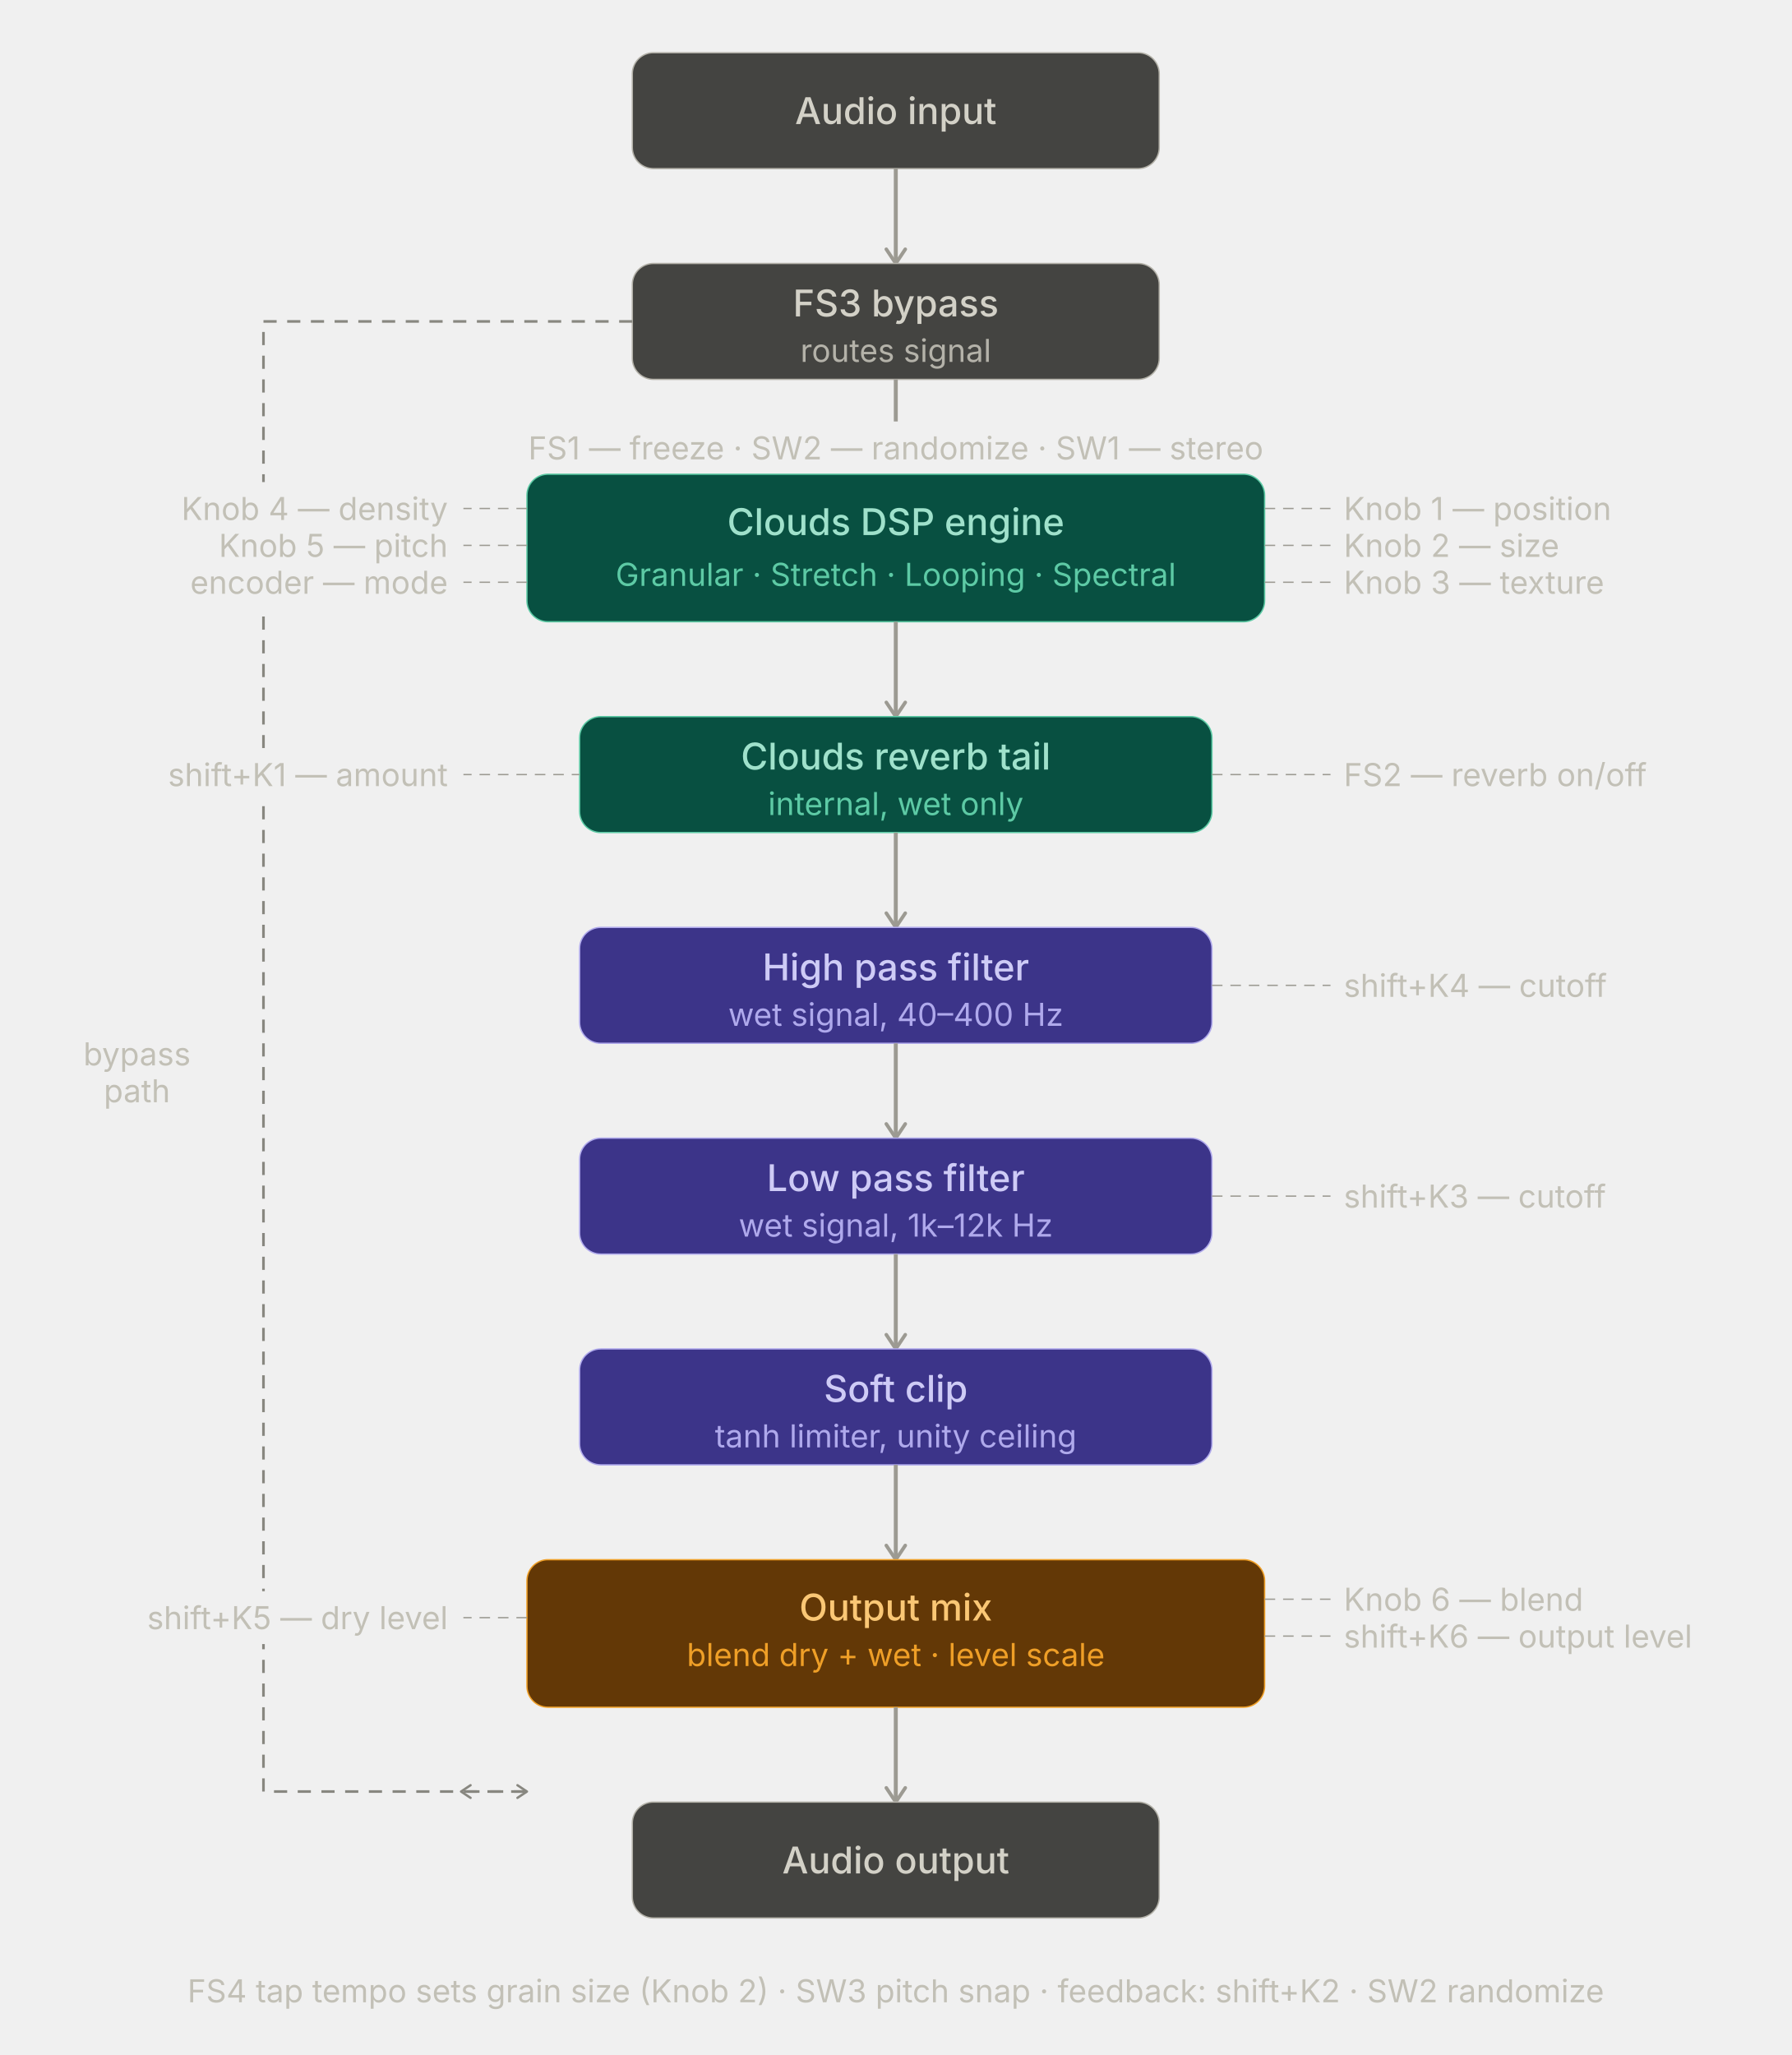
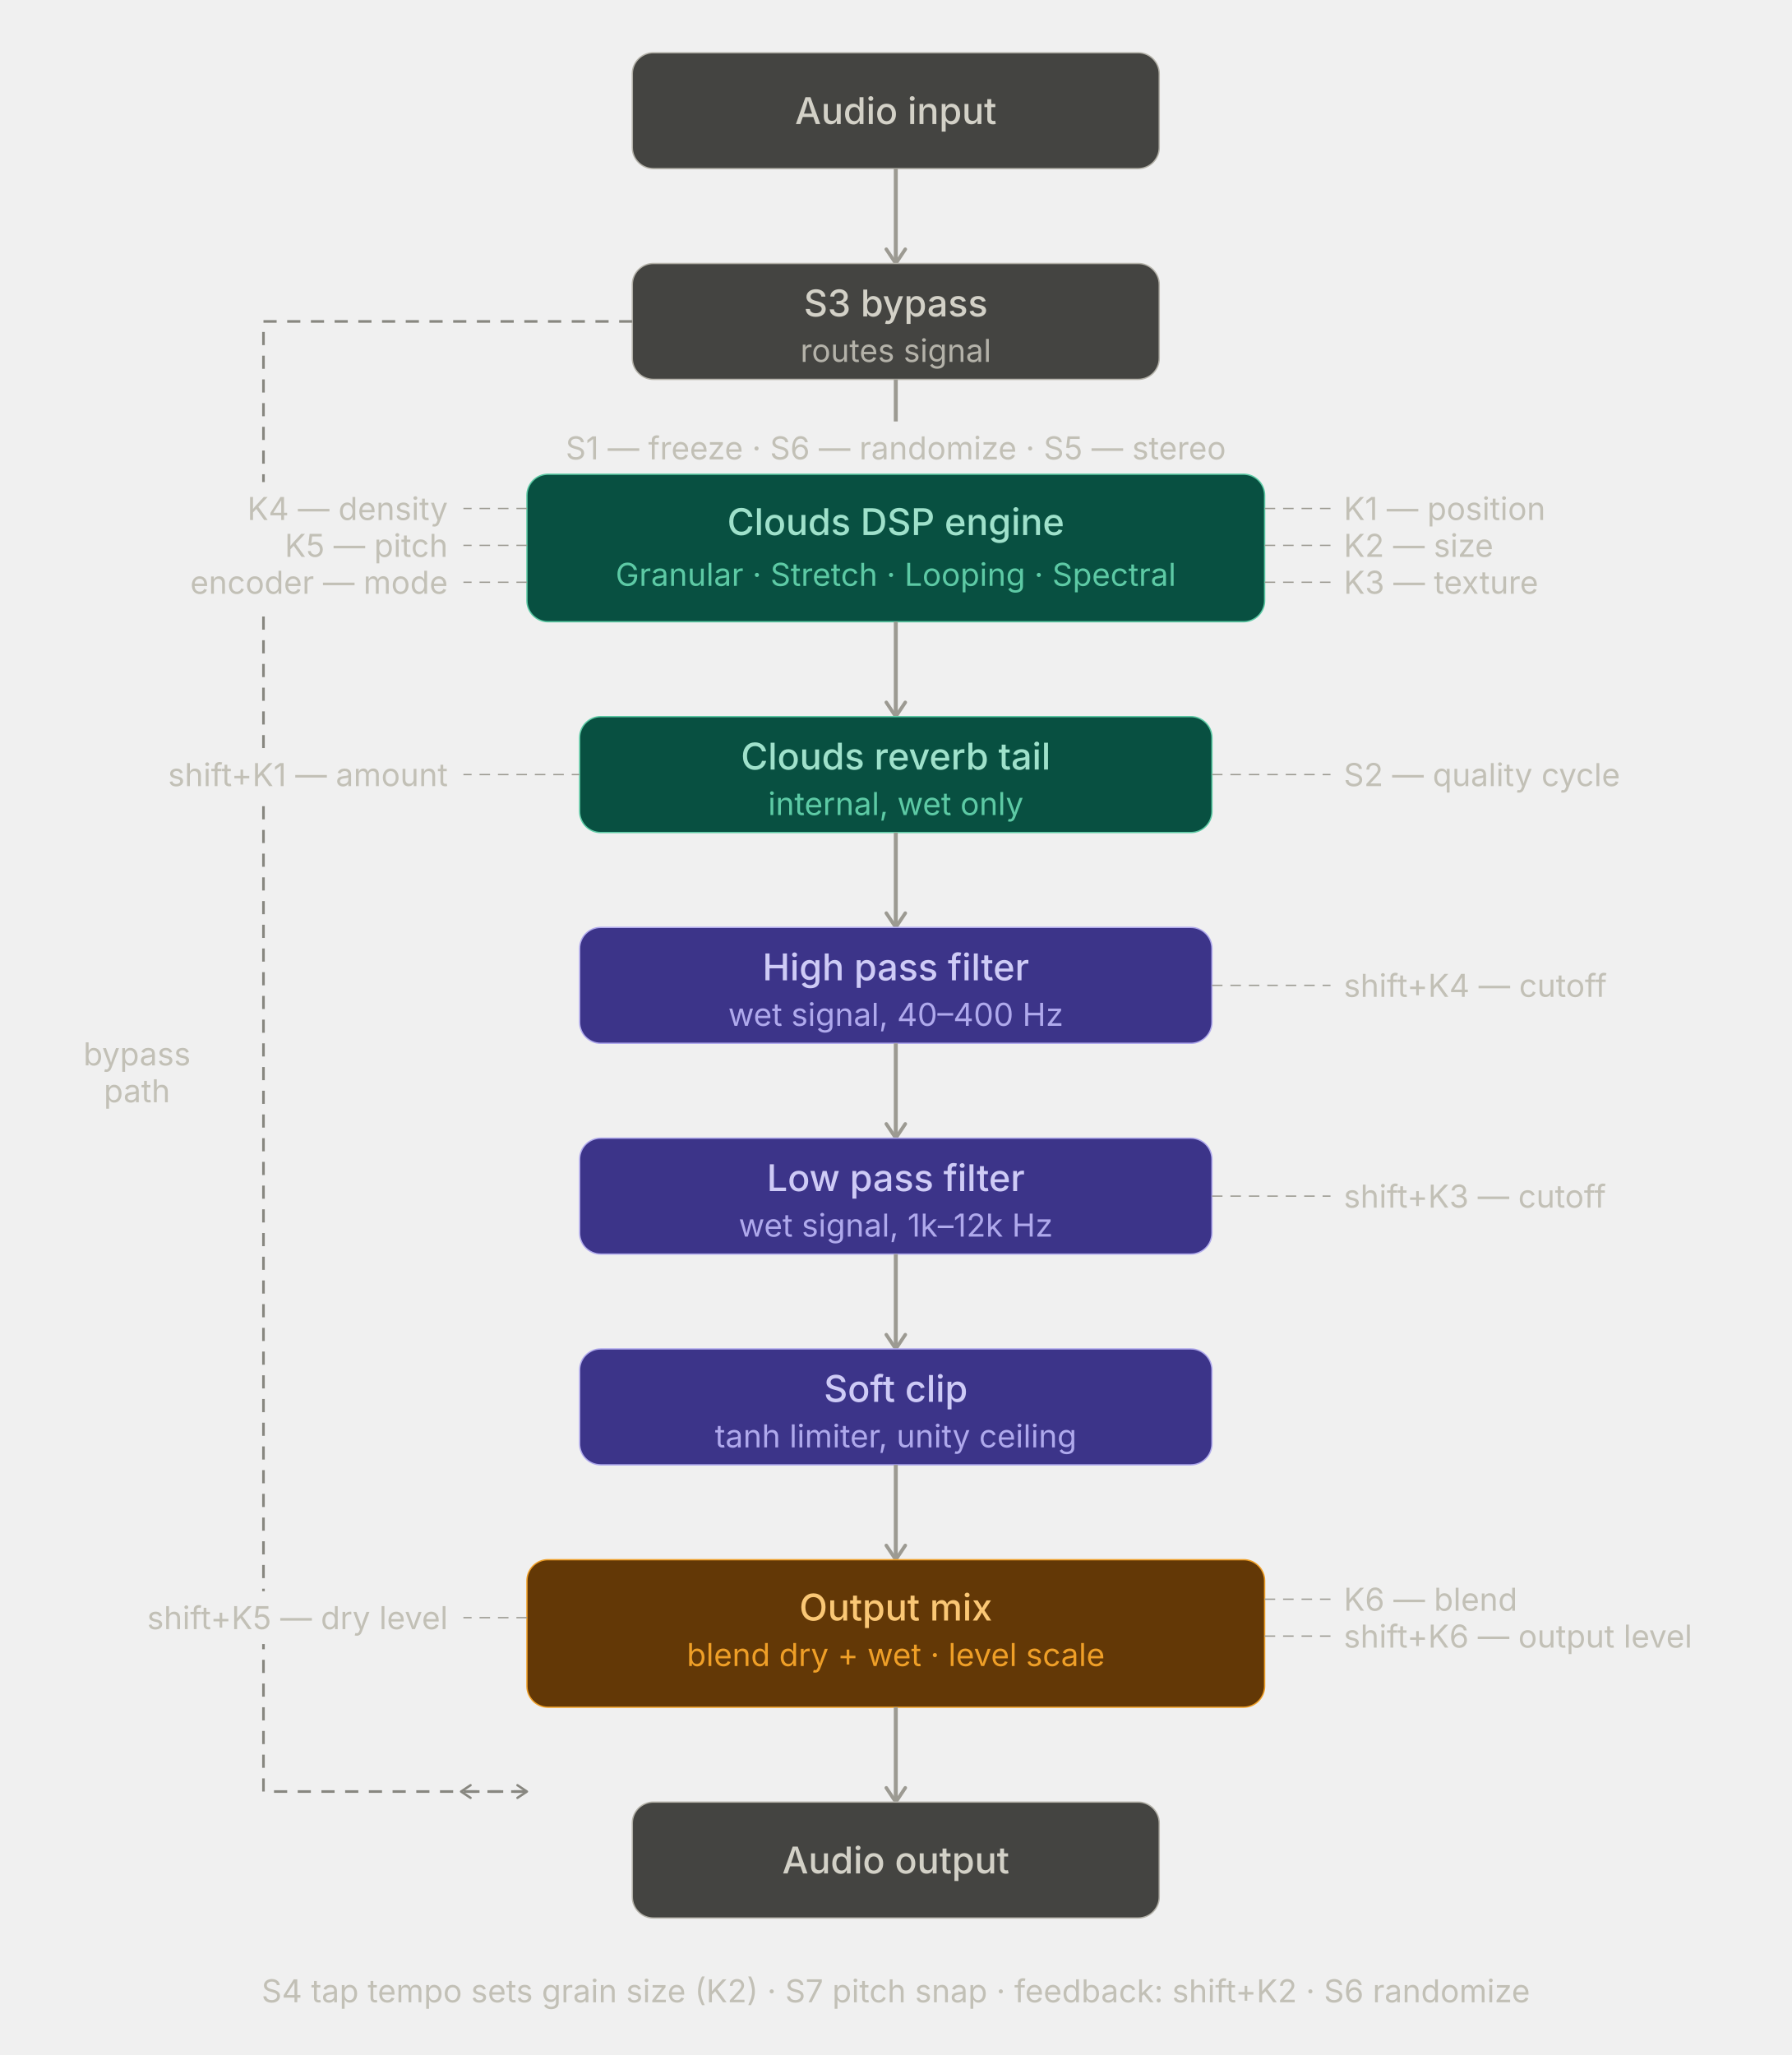
<svg xmlns="http://www.w3.org/2000/svg" width="100%" viewBox="0 0 680 780">
  <defs>
    <marker id="arrow" viewBox="0 0 10 10" refX="8" refY="5" markerWidth="6" markerHeight="6" orient="auto-start-reverse">
      <path d="M2 1L8 5L2 9" fill="none" stroke="context-stroke" stroke-width="1.5" stroke-linecap="round" stroke-linejoin="round" />
    </marker>
    <mask id="imagine-text-gaps-bdac01" maskUnits="userSpaceOnUse">
      <rect x="0" y="0" width="680" height="780" fill="white" />
      <rect x="295.5" y="31.029" width="89.004" height="21.943" fill="black" rx="2" />
      <rect x="296.66" y="104.031" width="86.673" height="21.943" fill="black" rx="2" />
      <rect x="298.012" y="122.972" width="83.982" height="20.052" fill="black" rx="2" />
      <rect x="25.981" y="389.97" width="52.045" height="20.052" fill="black" rx="2" />
      <rect x="33.151" y="403.972" width="37.702" height="20.052" fill="black" rx="2" />
      <rect x="271.489" y="187.028" width="137.024" height="21.943" fill="black" rx="2" />
      <rect x="230.391" y="207.972" width="219.212" height="20.052" fill="black" rx="2" />
      <rect x="504.107" y="182.971" width="111.48" height="20.052" fill="black" rx="2" />
      <rect x="504.107" y="196.977" width="90.117" height="20.052" fill="black" rx="2" />
      <rect x="504.107" y="210.969" width="109.748" height="20.052" fill="black" rx="2" />
      <rect x="64.742" y="182.971" width="111.144" height="20.052" fill="black" rx="2" />
      <rect x="78.762" y="196.977" width="97.123" height="20.052" fill="black" rx="2" />
      <rect x="68.286" y="210.969" width="107.608" height="20.052" fill="black" rx="2" />
      <rect x="201.177" y="159.977" width="277.643" height="20.052" fill="black" rx="2" />
      <rect x="275.224" y="276.032" width="129.554" height="21.943" fill="black" rx="2" />
      <rect x="285.775" y="294.968" width="108.438" height="20.052" fill="black" rx="2" />
      <rect x="504.107" y="283.971" width="124.229" height="20.052" fill="black" rx="2" />
      <rect x="57.485" y="283.971" width="118.408" height="20.052" fill="black" rx="2" />
      <rect x="283.863" y="356.03" width="112.285" height="21.943" fill="black" rx="2" />
      <rect x="273.16" y="374.972" width="133.677" height="20.052" fill="black" rx="2" />
      <rect x="504.107" y="363.968" width="113.369" height="20.052" fill="black" rx="2" />
      <rect x="285.447" y="436.024" width="109.105" height="21.943" fill="black" rx="2" />
      <rect x="276.809" y="454.969" width="126.383" height="20.052" fill="black" rx="2" />
      <rect x="504.107" y="443.975" width="112.706" height="20.052" fill="black" rx="2" />
      <rect x="306.736" y="516.032" width="66.528" height="21.943" fill="black" rx="2" />
      <rect x="265.485" y="534.975" width="149.039" height="20.052" fill="black" rx="2" />
      <rect x="296.139" y="599.024" width="87.727" height="21.943" fill="black" rx="2" />
      <rect x="257.277" y="617.969" width="165.45" height="20.052" fill="black" rx="2" />
      <rect x="504.107" y="596.967" width="100.035" height="20.052" fill="black" rx="2" />
      <rect x="504.107" y="610.974" width="145.034" height="20.052" fill="black" rx="2" />
      <rect x="50.426" y="603.975" width="125.454" height="20.052" fill="black" rx="2" />
      <rect x="290.286" y="695.031" width="99.438" height="21.943" fill="black" rx="2" />
      <rect x="73.717" y="745.724" width="532.562" height="20.052" fill="black" rx="2" />
    </mask>
  </defs>
  <g style="fill:rgb(0, 0, 0);stroke:none;color:rgb(251, 251, 254);stroke-width:1px;stroke-linecap:butt;stroke-linejoin:miter;opacity:1;font-family:&quot;Anthropic Sans&quot;, -apple-system, BlinkMacSystemFont, &quot;Segoe UI&quot;, sans-serif;font-size:16px;font-weight:400;text-anchor:start;dominant-baseline:auto">
    <rect x="240" y="20" width="200" height="44" rx="8" stroke-width="0.5" style="fill:rgb(68, 68, 65);stroke:rgb(180, 178, 169);color:rgb(251, 251, 254);stroke-width:0.5px;stroke-linecap:butt;stroke-linejoin:miter;opacity:1;font-family:&quot;Anthropic Sans&quot;, -apple-system, BlinkMacSystemFont, &quot;Segoe UI&quot;, sans-serif;font-size:16px;font-weight:400;text-anchor:start;dominant-baseline:auto" />
    <text x="340" y="42" text-anchor="middle" dominant-baseline="central" style="fill:rgb(211, 209, 199);stroke:none;color:rgb(251, 251, 254);stroke-width:1px;stroke-linecap:butt;stroke-linejoin:miter;opacity:1;font-family:&quot;Anthropic Sans&quot;, -apple-system, BlinkMacSystemFont, &quot;Segoe UI&quot;, sans-serif;font-size:14px;font-weight:500;text-anchor:middle;dominant-baseline:central">Audio input</text>
  </g>
  <line x1="340" y1="64" x2="340" y2="100" marker-end="url(#arrow)" style="fill:none;stroke:rgb(156, 154, 146);color:rgb(251, 251, 254);stroke-width:1.5px;stroke-linecap:butt;stroke-linejoin:miter;opacity:1;font-family:&quot;Anthropic Sans&quot;, -apple-system, BlinkMacSystemFont, &quot;Segoe UI&quot;, sans-serif;font-size:16px;font-weight:400;text-anchor:start;dominant-baseline:auto" />
  <g style="fill:rgb(0, 0, 0);stroke:none;color:rgb(251, 251, 254);stroke-width:1px;stroke-linecap:butt;stroke-linejoin:miter;opacity:1;font-family:&quot;Anthropic Sans&quot;, -apple-system, BlinkMacSystemFont, &quot;Segoe UI&quot;, sans-serif;font-size:16px;font-weight:400;text-anchor:start;dominant-baseline:auto">
    <rect x="240" y="100" width="200" height="44" rx="8" stroke-width="0.5" style="fill:rgb(68, 68, 65);stroke:rgb(180, 178, 169);color:rgb(251, 251, 254);stroke-width:0.5px;stroke-linecap:butt;stroke-linejoin:miter;opacity:1;font-family:&quot;Anthropic Sans&quot;, -apple-system, BlinkMacSystemFont, &quot;Segoe UI&quot;, sans-serif;font-size:16px;font-weight:400;text-anchor:start;dominant-baseline:auto" />
-     <text x="340" y="115" text-anchor="middle" dominant-baseline="central" style="fill:rgb(211, 209, 199);stroke:none;color:rgb(251, 251, 254);stroke-width:1px;stroke-linecap:butt;stroke-linejoin:miter;opacity:1;font-family:&quot;Anthropic Sans&quot;, -apple-system, BlinkMacSystemFont, &quot;Segoe UI&quot;, sans-serif;font-size:14px;font-weight:500;text-anchor:middle;dominant-baseline:central">FS3 bypass</text>
+     <text x="340" y="115" text-anchor="middle" dominant-baseline="central" style="fill:rgb(211, 209, 199);stroke:none;color:rgb(251, 251, 254);stroke-width:1px;stroke-linecap:butt;stroke-linejoin:miter;opacity:1;font-family:&quot;Anthropic Sans&quot;, -apple-system, BlinkMacSystemFont, &quot;Segoe UI&quot;, sans-serif;font-size:14px;font-weight:500;text-anchor:middle;dominant-baseline:central">S3 bypass</text>
    <text x="340" y="133" text-anchor="middle" dominant-baseline="central" style="fill:rgb(180, 178, 169);stroke:none;color:rgb(251, 251, 254);stroke-width:1px;stroke-linecap:butt;stroke-linejoin:miter;opacity:1;font-family:&quot;Anthropic Sans&quot;, -apple-system, BlinkMacSystemFont, &quot;Segoe UI&quot;, sans-serif;font-size:12px;font-weight:400;text-anchor:middle;dominant-baseline:central">routes signal</text>
  </g>
  <path d="M240 122 L100 122 L100 680 L200 680" fill="none" stroke="#888780" stroke-width="1" stroke-dasharray="5 4" marker-end="url(#arrow)" mask="url(#imagine-text-gaps-bdac01)" style="fill:none;stroke:rgb(136, 135, 128);color:rgb(251, 251, 254);stroke-width:1px;stroke-dasharray:5px, 4px;stroke-linecap:butt;stroke-linejoin:miter;opacity:1;font-family:&quot;Anthropic Sans&quot;, -apple-system, BlinkMacSystemFont, &quot;Segoe UI&quot;, sans-serif;font-size:16px;font-weight:400;text-anchor:start;dominant-baseline:auto" />
  <text x="52" y="400" text-anchor="middle" dominant-baseline="central" style="fill:rgb(194, 192, 182);stroke:none;color:rgb(251, 251, 254);stroke-width:1px;stroke-linecap:butt;stroke-linejoin:miter;opacity:1;font-family:&quot;Anthropic Sans&quot;, -apple-system, BlinkMacSystemFont, &quot;Segoe UI&quot;, sans-serif;font-size:12px;font-weight:400;text-anchor:middle;dominant-baseline:central">bypass</text>
  <text x="52" y="414" text-anchor="middle" dominant-baseline="central" style="fill:rgb(194, 192, 182);stroke:none;color:rgb(251, 251, 254);stroke-width:1px;stroke-linecap:butt;stroke-linejoin:miter;opacity:1;font-family:&quot;Anthropic Sans&quot;, -apple-system, BlinkMacSystemFont, &quot;Segoe UI&quot;, sans-serif;font-size:12px;font-weight:400;text-anchor:middle;dominant-baseline:central">path</text>
  <line x1="340" y1="144" x2="340" y2="180" marker-end="url(#arrow)" mask="url(#imagine-text-gaps-bdac01)" style="fill:none;stroke:rgb(156, 154, 146);color:rgb(251, 251, 254);stroke-width:1.5px;stroke-linecap:butt;stroke-linejoin:miter;opacity:1;font-family:&quot;Anthropic Sans&quot;, -apple-system, BlinkMacSystemFont, &quot;Segoe UI&quot;, sans-serif;font-size:16px;font-weight:400;text-anchor:start;dominant-baseline:auto" />
  <g style="fill:rgb(0, 0, 0);stroke:none;color:rgb(251, 251, 254);stroke-width:1px;stroke-linecap:butt;stroke-linejoin:miter;opacity:1;font-family:&quot;Anthropic Sans&quot;, -apple-system, BlinkMacSystemFont, &quot;Segoe UI&quot;, sans-serif;font-size:16px;font-weight:400;text-anchor:start;dominant-baseline:auto">
    <rect x="200" y="180" width="280" height="56" rx="8" stroke-width="0.5" style="fill:rgb(8, 80, 65);stroke:rgb(93, 202, 165);color:rgb(251, 251, 254);stroke-width:0.5px;stroke-linecap:butt;stroke-linejoin:miter;opacity:1;font-family:&quot;Anthropic Sans&quot;, -apple-system, BlinkMacSystemFont, &quot;Segoe UI&quot;, sans-serif;font-size:16px;font-weight:400;text-anchor:start;dominant-baseline:auto" />
    <text x="340" y="198" text-anchor="middle" dominant-baseline="central" style="fill:rgb(159, 225, 203);stroke:none;color:rgb(251, 251, 254);stroke-width:1px;stroke-linecap:butt;stroke-linejoin:miter;opacity:1;font-family:&quot;Anthropic Sans&quot;, -apple-system, BlinkMacSystemFont, &quot;Segoe UI&quot;, sans-serif;font-size:14px;font-weight:500;text-anchor:middle;dominant-baseline:central">Clouds DSP engine</text>
    <text x="340" y="218" text-anchor="middle" dominant-baseline="central" style="fill:rgb(93, 202, 165);stroke:none;color:rgb(251, 251, 254);stroke-width:1px;stroke-linecap:butt;stroke-linejoin:miter;opacity:1;font-family:&quot;Anthropic Sans&quot;, -apple-system, BlinkMacSystemFont, &quot;Segoe UI&quot;, sans-serif;font-size:12px;font-weight:400;text-anchor:middle;dominant-baseline:central">Granular · Stretch · Looping · Spectral</text>
  </g>
-   <text x="510" y="193" dominant-baseline="central" style="fill:rgb(194, 192, 182);stroke:none;color:rgb(251, 251, 254);stroke-width:1px;stroke-linecap:butt;stroke-linejoin:miter;opacity:1;font-family:&quot;Anthropic Sans&quot;, -apple-system, BlinkMacSystemFont, &quot;Segoe UI&quot;, sans-serif;font-size:12px;font-weight:400;text-anchor:start;dominant-baseline:central">Knob 1 — position</text>
+   <text x="510" y="193" dominant-baseline="central" style="fill:rgb(194, 192, 182);stroke:none;color:rgb(251, 251, 254);stroke-width:1px;stroke-linecap:butt;stroke-linejoin:miter;opacity:1;font-family:&quot;Anthropic Sans&quot;, -apple-system, BlinkMacSystemFont, &quot;Segoe UI&quot;, sans-serif;font-size:12px;font-weight:400;text-anchor:start;dominant-baseline:central">K1 — position</text>
  <line x1="480" y1="193" x2="505" y2="193" style="fill:none;stroke:rgb(156, 154, 146);color:rgb(251, 251, 254);stroke-width:0.5px;stroke-dasharray:4px, 3px;stroke-linecap:butt;stroke-linejoin:miter;opacity:1;font-family:&quot;Anthropic Sans&quot;, -apple-system, BlinkMacSystemFont, &quot;Segoe UI&quot;, sans-serif;font-size:16px;font-weight:400;text-anchor:start;dominant-baseline:auto" />
-   <text x="510" y="207" dominant-baseline="central" style="fill:rgb(194, 192, 182);stroke:none;color:rgb(251, 251, 254);stroke-width:1px;stroke-linecap:butt;stroke-linejoin:miter;opacity:1;font-family:&quot;Anthropic Sans&quot;, -apple-system, BlinkMacSystemFont, &quot;Segoe UI&quot;, sans-serif;font-size:12px;font-weight:400;text-anchor:start;dominant-baseline:central">Knob 2 — size</text>
+   <text x="510" y="207" dominant-baseline="central" style="fill:rgb(194, 192, 182);stroke:none;color:rgb(251, 251, 254);stroke-width:1px;stroke-linecap:butt;stroke-linejoin:miter;opacity:1;font-family:&quot;Anthropic Sans&quot;, -apple-system, BlinkMacSystemFont, &quot;Segoe UI&quot;, sans-serif;font-size:12px;font-weight:400;text-anchor:start;dominant-baseline:central">K2 — size</text>
  <line x1="480" y1="207" x2="505" y2="207" style="fill:none;stroke:rgb(156, 154, 146);color:rgb(251, 251, 254);stroke-width:0.5px;stroke-dasharray:4px, 3px;stroke-linecap:butt;stroke-linejoin:miter;opacity:1;font-family:&quot;Anthropic Sans&quot;, -apple-system, BlinkMacSystemFont, &quot;Segoe UI&quot;, sans-serif;font-size:16px;font-weight:400;text-anchor:start;dominant-baseline:auto" />
-   <text x="510" y="221" dominant-baseline="central" style="fill:rgb(194, 192, 182);stroke:none;color:rgb(251, 251, 254);stroke-width:1px;stroke-linecap:butt;stroke-linejoin:miter;opacity:1;font-family:&quot;Anthropic Sans&quot;, -apple-system, BlinkMacSystemFont, &quot;Segoe UI&quot;, sans-serif;font-size:12px;font-weight:400;text-anchor:start;dominant-baseline:central">Knob 3 — texture</text>
+   <text x="510" y="221" dominant-baseline="central" style="fill:rgb(194, 192, 182);stroke:none;color:rgb(251, 251, 254);stroke-width:1px;stroke-linecap:butt;stroke-linejoin:miter;opacity:1;font-family:&quot;Anthropic Sans&quot;, -apple-system, BlinkMacSystemFont, &quot;Segoe UI&quot;, sans-serif;font-size:12px;font-weight:400;text-anchor:start;dominant-baseline:central">K3 — texture</text>
  <line x1="480" y1="221" x2="505" y2="221" style="fill:none;stroke:rgb(156, 154, 146);color:rgb(251, 251, 254);stroke-width:0.5px;stroke-dasharray:4px, 3px;stroke-linecap:butt;stroke-linejoin:miter;opacity:1;font-family:&quot;Anthropic Sans&quot;, -apple-system, BlinkMacSystemFont, &quot;Segoe UI&quot;, sans-serif;font-size:16px;font-weight:400;text-anchor:start;dominant-baseline:auto" />
-   <text x="170" y="193" text-anchor="end" dominant-baseline="central" style="fill:rgb(194, 192, 182);stroke:none;color:rgb(251, 251, 254);stroke-width:1px;stroke-linecap:butt;stroke-linejoin:miter;opacity:1;font-family:&quot;Anthropic Sans&quot;, -apple-system, BlinkMacSystemFont, &quot;Segoe UI&quot;, sans-serif;font-size:12px;font-weight:400;text-anchor:end;dominant-baseline:central">Knob 4 — density</text>
+   <text x="170" y="193" text-anchor="end" dominant-baseline="central" style="fill:rgb(194, 192, 182);stroke:none;color:rgb(251, 251, 254);stroke-width:1px;stroke-linecap:butt;stroke-linejoin:miter;opacity:1;font-family:&quot;Anthropic Sans&quot;, -apple-system, BlinkMacSystemFont, &quot;Segoe UI&quot;, sans-serif;font-size:12px;font-weight:400;text-anchor:end;dominant-baseline:central">K4 — density</text>
  <line x1="175" y1="193" x2="200" y2="193" mask="url(#imagine-text-gaps-bdac01)" style="fill:none;stroke:rgb(156, 154, 146);color:rgb(251, 251, 254);stroke-width:0.5px;stroke-dasharray:4px, 3px;stroke-linecap:butt;stroke-linejoin:miter;opacity:1;font-family:&quot;Anthropic Sans&quot;, -apple-system, BlinkMacSystemFont, &quot;Segoe UI&quot;, sans-serif;font-size:16px;font-weight:400;text-anchor:start;dominant-baseline:auto" />
-   <text x="170" y="207" text-anchor="end" dominant-baseline="central" style="fill:rgb(194, 192, 182);stroke:none;color:rgb(251, 251, 254);stroke-width:1px;stroke-linecap:butt;stroke-linejoin:miter;opacity:1;font-family:&quot;Anthropic Sans&quot;, -apple-system, BlinkMacSystemFont, &quot;Segoe UI&quot;, sans-serif;font-size:12px;font-weight:400;text-anchor:end;dominant-baseline:central">Knob 5 — pitch</text>
+   <text x="170" y="207" text-anchor="end" dominant-baseline="central" style="fill:rgb(194, 192, 182);stroke:none;color:rgb(251, 251, 254);stroke-width:1px;stroke-linecap:butt;stroke-linejoin:miter;opacity:1;font-family:&quot;Anthropic Sans&quot;, -apple-system, BlinkMacSystemFont, &quot;Segoe UI&quot;, sans-serif;font-size:12px;font-weight:400;text-anchor:end;dominant-baseline:central">K5 — pitch</text>
  <line x1="175" y1="207" x2="200" y2="207" mask="url(#imagine-text-gaps-bdac01)" style="fill:none;stroke:rgb(156, 154, 146);color:rgb(251, 251, 254);stroke-width:0.5px;stroke-dasharray:4px, 3px;stroke-linecap:butt;stroke-linejoin:miter;opacity:1;font-family:&quot;Anthropic Sans&quot;, -apple-system, BlinkMacSystemFont, &quot;Segoe UI&quot;, sans-serif;font-size:16px;font-weight:400;text-anchor:start;dominant-baseline:auto" />
  <text x="170" y="221" text-anchor="end" dominant-baseline="central" style="fill:rgb(194, 192, 182);stroke:none;color:rgb(251, 251, 254);stroke-width:1px;stroke-linecap:butt;stroke-linejoin:miter;opacity:1;font-family:&quot;Anthropic Sans&quot;, -apple-system, BlinkMacSystemFont, &quot;Segoe UI&quot;, sans-serif;font-size:12px;font-weight:400;text-anchor:end;dominant-baseline:central">encoder — mode</text>
  <line x1="175" y1="221" x2="200" y2="221" mask="url(#imagine-text-gaps-bdac01)" style="fill:none;stroke:rgb(156, 154, 146);color:rgb(251, 251, 254);stroke-width:0.5px;stroke-dasharray:4px, 3px;stroke-linecap:butt;stroke-linejoin:miter;opacity:1;font-family:&quot;Anthropic Sans&quot;, -apple-system, BlinkMacSystemFont, &quot;Segoe UI&quot;, sans-serif;font-size:16px;font-weight:400;text-anchor:start;dominant-baseline:auto" />
-   <text x="340" y="170" text-anchor="middle" dominant-baseline="central" style="fill:rgb(194, 192, 182);stroke:none;color:rgb(251, 251, 254);stroke-width:1px;stroke-linecap:butt;stroke-linejoin:miter;opacity:1;font-family:&quot;Anthropic Sans&quot;, -apple-system, BlinkMacSystemFont, &quot;Segoe UI&quot;, sans-serif;font-size:12px;font-weight:400;text-anchor:middle;dominant-baseline:central">FS1 — freeze · SW2 — randomize · SW1 — stereo</text>
+   <text x="340" y="170" text-anchor="middle" dominant-baseline="central" style="fill:rgb(194, 192, 182);stroke:none;color:rgb(251, 251, 254);stroke-width:1px;stroke-linecap:butt;stroke-linejoin:miter;opacity:1;font-family:&quot;Anthropic Sans&quot;, -apple-system, BlinkMacSystemFont, &quot;Segoe UI&quot;, sans-serif;font-size:12px;font-weight:400;text-anchor:middle;dominant-baseline:central">S1 — freeze · S6 — randomize · S5 — stereo</text>
  <line x1="340" y1="236" x2="340" y2="272" marker-end="url(#arrow)" style="fill:none;stroke:rgb(156, 154, 146);color:rgb(251, 251, 254);stroke-width:1.5px;stroke-linecap:butt;stroke-linejoin:miter;opacity:1;font-family:&quot;Anthropic Sans&quot;, -apple-system, BlinkMacSystemFont, &quot;Segoe UI&quot;, sans-serif;font-size:16px;font-weight:400;text-anchor:start;dominant-baseline:auto" />
  <g style="fill:rgb(0, 0, 0);stroke:none;color:rgb(251, 251, 254);stroke-width:1px;stroke-linecap:butt;stroke-linejoin:miter;opacity:1;font-family:&quot;Anthropic Sans&quot;, -apple-system, BlinkMacSystemFont, &quot;Segoe UI&quot;, sans-serif;font-size:16px;font-weight:400;text-anchor:start;dominant-baseline:auto">
    <rect x="220" y="272" width="240" height="44" rx="8" stroke-width="0.5" style="fill:rgb(8, 80, 65);stroke:rgb(93, 202, 165);color:rgb(251, 251, 254);stroke-width:0.5px;stroke-linecap:butt;stroke-linejoin:miter;opacity:1;font-family:&quot;Anthropic Sans&quot;, -apple-system, BlinkMacSystemFont, &quot;Segoe UI&quot;, sans-serif;font-size:16px;font-weight:400;text-anchor:start;dominant-baseline:auto" />
    <text x="340" y="287" text-anchor="middle" dominant-baseline="central" style="fill:rgb(159, 225, 203);stroke:none;color:rgb(251, 251, 254);stroke-width:1px;stroke-linecap:butt;stroke-linejoin:miter;opacity:1;font-family:&quot;Anthropic Sans&quot;, -apple-system, BlinkMacSystemFont, &quot;Segoe UI&quot;, sans-serif;font-size:14px;font-weight:500;text-anchor:middle;dominant-baseline:central">Clouds reverb tail</text>
    <text x="340" y="305" text-anchor="middle" dominant-baseline="central" style="fill:rgb(93, 202, 165);stroke:none;color:rgb(251, 251, 254);stroke-width:1px;stroke-linecap:butt;stroke-linejoin:miter;opacity:1;font-family:&quot;Anthropic Sans&quot;, -apple-system, BlinkMacSystemFont, &quot;Segoe UI&quot;, sans-serif;font-size:12px;font-weight:400;text-anchor:middle;dominant-baseline:central">internal, wet only</text>
  </g>
-   <text x="510" y="294" dominant-baseline="central" style="fill:rgb(194, 192, 182);stroke:none;color:rgb(251, 251, 254);stroke-width:1px;stroke-linecap:butt;stroke-linejoin:miter;opacity:1;font-family:&quot;Anthropic Sans&quot;, -apple-system, BlinkMacSystemFont, &quot;Segoe UI&quot;, sans-serif;font-size:12px;font-weight:400;text-anchor:start;dominant-baseline:central">FS2 — reverb on/off</text>
+   <text x="510" y="294" dominant-baseline="central" style="fill:rgb(194, 192, 182);stroke:none;color:rgb(251, 251, 254);stroke-width:1px;stroke-linecap:butt;stroke-linejoin:miter;opacity:1;font-family:&quot;Anthropic Sans&quot;, -apple-system, BlinkMacSystemFont, &quot;Segoe UI&quot;, sans-serif;font-size:12px;font-weight:400;text-anchor:start;dominant-baseline:central">S2 — quality cycle</text>
  <line x1="460" y1="294" x2="505" y2="294" style="fill:none;stroke:rgb(156, 154, 146);color:rgb(251, 251, 254);stroke-width:0.5px;stroke-dasharray:4px, 3px;stroke-linecap:butt;stroke-linejoin:miter;opacity:1;font-family:&quot;Anthropic Sans&quot;, -apple-system, BlinkMacSystemFont, &quot;Segoe UI&quot;, sans-serif;font-size:16px;font-weight:400;text-anchor:start;dominant-baseline:auto" />
  <text x="170" y="294" text-anchor="end" dominant-baseline="central" style="fill:rgb(194, 192, 182);stroke:none;color:rgb(251, 251, 254);stroke-width:1px;stroke-linecap:butt;stroke-linejoin:miter;opacity:1;font-family:&quot;Anthropic Sans&quot;, -apple-system, BlinkMacSystemFont, &quot;Segoe UI&quot;, sans-serif;font-size:12px;font-weight:400;text-anchor:end;dominant-baseline:central">shift+K1 — amount</text>
  <line x1="175" y1="294" x2="220" y2="294" mask="url(#imagine-text-gaps-bdac01)" style="fill:none;stroke:rgb(156, 154, 146);color:rgb(251, 251, 254);stroke-width:0.5px;stroke-dasharray:4px, 3px;stroke-linecap:butt;stroke-linejoin:miter;opacity:1;font-family:&quot;Anthropic Sans&quot;, -apple-system, BlinkMacSystemFont, &quot;Segoe UI&quot;, sans-serif;font-size:16px;font-weight:400;text-anchor:start;dominant-baseline:auto" />
  <line x1="340" y1="316" x2="340" y2="352" marker-end="url(#arrow)" style="fill:none;stroke:rgb(156, 154, 146);color:rgb(251, 251, 254);stroke-width:1.5px;stroke-linecap:butt;stroke-linejoin:miter;opacity:1;font-family:&quot;Anthropic Sans&quot;, -apple-system, BlinkMacSystemFont, &quot;Segoe UI&quot;, sans-serif;font-size:16px;font-weight:400;text-anchor:start;dominant-baseline:auto" />
  <g style="fill:rgb(0, 0, 0);stroke:none;color:rgb(251, 251, 254);stroke-width:1px;stroke-linecap:butt;stroke-linejoin:miter;opacity:1;font-family:&quot;Anthropic Sans&quot;, -apple-system, BlinkMacSystemFont, &quot;Segoe UI&quot;, sans-serif;font-size:16px;font-weight:400;text-anchor:start;dominant-baseline:auto">
    <rect x="220" y="352" width="240" height="44" rx="8" stroke-width="0.5" style="fill:rgb(60, 52, 137);stroke:rgb(175, 169, 236);color:rgb(251, 251, 254);stroke-width:0.5px;stroke-linecap:butt;stroke-linejoin:miter;opacity:1;font-family:&quot;Anthropic Sans&quot;, -apple-system, BlinkMacSystemFont, &quot;Segoe UI&quot;, sans-serif;font-size:16px;font-weight:400;text-anchor:start;dominant-baseline:auto" />
    <text x="340" y="367" text-anchor="middle" dominant-baseline="central" style="fill:rgb(206, 203, 246);stroke:none;color:rgb(251, 251, 254);stroke-width:1px;stroke-linecap:butt;stroke-linejoin:miter;opacity:1;font-family:&quot;Anthropic Sans&quot;, -apple-system, BlinkMacSystemFont, &quot;Segoe UI&quot;, sans-serif;font-size:14px;font-weight:500;text-anchor:middle;dominant-baseline:central">High pass filter</text>
    <text x="340" y="385" text-anchor="middle" dominant-baseline="central" style="fill:rgb(175, 169, 236);stroke:none;color:rgb(251, 251, 254);stroke-width:1px;stroke-linecap:butt;stroke-linejoin:miter;opacity:1;font-family:&quot;Anthropic Sans&quot;, -apple-system, BlinkMacSystemFont, &quot;Segoe UI&quot;, sans-serif;font-size:12px;font-weight:400;text-anchor:middle;dominant-baseline:central">wet signal, 40–400 Hz</text>
  </g>
  <text x="510" y="374" dominant-baseline="central" style="fill:rgb(194, 192, 182);stroke:none;color:rgb(251, 251, 254);stroke-width:1px;stroke-linecap:butt;stroke-linejoin:miter;opacity:1;font-family:&quot;Anthropic Sans&quot;, -apple-system, BlinkMacSystemFont, &quot;Segoe UI&quot;, sans-serif;font-size:12px;font-weight:400;text-anchor:start;dominant-baseline:central">shift+K4 — cutoff</text>
  <line x1="460" y1="374" x2="505" y2="374" style="fill:none;stroke:rgb(156, 154, 146);color:rgb(251, 251, 254);stroke-width:0.5px;stroke-dasharray:4px, 3px;stroke-linecap:butt;stroke-linejoin:miter;opacity:1;font-family:&quot;Anthropic Sans&quot;, -apple-system, BlinkMacSystemFont, &quot;Segoe UI&quot;, sans-serif;font-size:16px;font-weight:400;text-anchor:start;dominant-baseline:auto" />
  <line x1="340" y1="396" x2="340" y2="432" marker-end="url(#arrow)" style="fill:none;stroke:rgb(156, 154, 146);color:rgb(251, 251, 254);stroke-width:1.5px;stroke-linecap:butt;stroke-linejoin:miter;opacity:1;font-family:&quot;Anthropic Sans&quot;, -apple-system, BlinkMacSystemFont, &quot;Segoe UI&quot;, sans-serif;font-size:16px;font-weight:400;text-anchor:start;dominant-baseline:auto" />
  <g style="fill:rgb(0, 0, 0);stroke:none;color:rgb(251, 251, 254);stroke-width:1px;stroke-linecap:butt;stroke-linejoin:miter;opacity:1;font-family:&quot;Anthropic Sans&quot;, -apple-system, BlinkMacSystemFont, &quot;Segoe UI&quot;, sans-serif;font-size:16px;font-weight:400;text-anchor:start;dominant-baseline:auto">
    <rect x="220" y="432" width="240" height="44" rx="8" stroke-width="0.5" style="fill:rgb(60, 52, 137);stroke:rgb(175, 169, 236);color:rgb(251, 251, 254);stroke-width:0.5px;stroke-linecap:butt;stroke-linejoin:miter;opacity:1;font-family:&quot;Anthropic Sans&quot;, -apple-system, BlinkMacSystemFont, &quot;Segoe UI&quot;, sans-serif;font-size:16px;font-weight:400;text-anchor:start;dominant-baseline:auto" />
    <text x="340" y="447" text-anchor="middle" dominant-baseline="central" style="fill:rgb(206, 203, 246);stroke:none;color:rgb(251, 251, 254);stroke-width:1px;stroke-linecap:butt;stroke-linejoin:miter;opacity:1;font-family:&quot;Anthropic Sans&quot;, -apple-system, BlinkMacSystemFont, &quot;Segoe UI&quot;, sans-serif;font-size:14px;font-weight:500;text-anchor:middle;dominant-baseline:central">Low pass filter</text>
    <text x="340" y="465" text-anchor="middle" dominant-baseline="central" style="fill:rgb(175, 169, 236);stroke:none;color:rgb(251, 251, 254);stroke-width:1px;stroke-linecap:butt;stroke-linejoin:miter;opacity:1;font-family:&quot;Anthropic Sans&quot;, -apple-system, BlinkMacSystemFont, &quot;Segoe UI&quot;, sans-serif;font-size:12px;font-weight:400;text-anchor:middle;dominant-baseline:central">wet signal, 1k–12k Hz</text>
  </g>
  <text x="510" y="454" dominant-baseline="central" style="fill:rgb(194, 192, 182);stroke:none;color:rgb(251, 251, 254);stroke-width:1px;stroke-linecap:butt;stroke-linejoin:miter;opacity:1;font-family:&quot;Anthropic Sans&quot;, -apple-system, BlinkMacSystemFont, &quot;Segoe UI&quot;, sans-serif;font-size:12px;font-weight:400;text-anchor:start;dominant-baseline:central">shift+K3 — cutoff</text>
  <line x1="460" y1="454" x2="505" y2="454" style="fill:none;stroke:rgb(156, 154, 146);color:rgb(251, 251, 254);stroke-width:0.5px;stroke-dasharray:4px, 3px;stroke-linecap:butt;stroke-linejoin:miter;opacity:1;font-family:&quot;Anthropic Sans&quot;, -apple-system, BlinkMacSystemFont, &quot;Segoe UI&quot;, sans-serif;font-size:16px;font-weight:400;text-anchor:start;dominant-baseline:auto" />
  <line x1="340" y1="476" x2="340" y2="512" marker-end="url(#arrow)" style="fill:none;stroke:rgb(156, 154, 146);color:rgb(251, 251, 254);stroke-width:1.5px;stroke-linecap:butt;stroke-linejoin:miter;opacity:1;font-family:&quot;Anthropic Sans&quot;, -apple-system, BlinkMacSystemFont, &quot;Segoe UI&quot;, sans-serif;font-size:16px;font-weight:400;text-anchor:start;dominant-baseline:auto" />
  <g style="fill:rgb(0, 0, 0);stroke:none;color:rgb(251, 251, 254);stroke-width:1px;stroke-linecap:butt;stroke-linejoin:miter;opacity:1;font-family:&quot;Anthropic Sans&quot;, -apple-system, BlinkMacSystemFont, &quot;Segoe UI&quot;, sans-serif;font-size:16px;font-weight:400;text-anchor:start;dominant-baseline:auto">
    <rect x="220" y="512" width="240" height="44" rx="8" stroke-width="0.5" style="fill:rgb(60, 52, 137);stroke:rgb(175, 169, 236);color:rgb(251, 251, 254);stroke-width:0.5px;stroke-linecap:butt;stroke-linejoin:miter;opacity:1;font-family:&quot;Anthropic Sans&quot;, -apple-system, BlinkMacSystemFont, &quot;Segoe UI&quot;, sans-serif;font-size:16px;font-weight:400;text-anchor:start;dominant-baseline:auto" />
    <text x="340" y="527" text-anchor="middle" dominant-baseline="central" style="fill:rgb(206, 203, 246);stroke:none;color:rgb(251, 251, 254);stroke-width:1px;stroke-linecap:butt;stroke-linejoin:miter;opacity:1;font-family:&quot;Anthropic Sans&quot;, -apple-system, BlinkMacSystemFont, &quot;Segoe UI&quot;, sans-serif;font-size:14px;font-weight:500;text-anchor:middle;dominant-baseline:central">Soft clip</text>
    <text x="340" y="545" text-anchor="middle" dominant-baseline="central" style="fill:rgb(175, 169, 236);stroke:none;color:rgb(251, 251, 254);stroke-width:1px;stroke-linecap:butt;stroke-linejoin:miter;opacity:1;font-family:&quot;Anthropic Sans&quot;, -apple-system, BlinkMacSystemFont, &quot;Segoe UI&quot;, sans-serif;font-size:12px;font-weight:400;text-anchor:middle;dominant-baseline:central">tanh limiter, unity ceiling</text>
  </g>
  <line x1="340" y1="556" x2="340" y2="592" marker-end="url(#arrow)" style="fill:none;stroke:rgb(156, 154, 146);color:rgb(251, 251, 254);stroke-width:1.5px;stroke-linecap:butt;stroke-linejoin:miter;opacity:1;font-family:&quot;Anthropic Sans&quot;, -apple-system, BlinkMacSystemFont, &quot;Segoe UI&quot;, sans-serif;font-size:16px;font-weight:400;text-anchor:start;dominant-baseline:auto" />
  <g style="fill:rgb(0, 0, 0);stroke:none;color:rgb(251, 251, 254);stroke-width:1px;stroke-linecap:butt;stroke-linejoin:miter;opacity:1;font-family:&quot;Anthropic Sans&quot;, -apple-system, BlinkMacSystemFont, &quot;Segoe UI&quot;, sans-serif;font-size:16px;font-weight:400;text-anchor:start;dominant-baseline:auto">
    <rect x="200" y="592" width="280" height="56" rx="8" stroke-width="0.5" style="fill:rgb(99, 56, 6);stroke:rgb(239, 159, 39);color:rgb(251, 251, 254);stroke-width:0.5px;stroke-linecap:butt;stroke-linejoin:miter;opacity:1;font-family:&quot;Anthropic Sans&quot;, -apple-system, BlinkMacSystemFont, &quot;Segoe UI&quot;, sans-serif;font-size:16px;font-weight:400;text-anchor:start;dominant-baseline:auto" />
    <text x="340" y="610" text-anchor="middle" dominant-baseline="central" style="fill:rgb(250, 199, 117);stroke:none;color:rgb(251, 251, 254);stroke-width:1px;stroke-linecap:butt;stroke-linejoin:miter;opacity:1;font-family:&quot;Anthropic Sans&quot;, -apple-system, BlinkMacSystemFont, &quot;Segoe UI&quot;, sans-serif;font-size:14px;font-weight:500;text-anchor:middle;dominant-baseline:central">Output mix</text>
    <text x="340" y="628" text-anchor="middle" dominant-baseline="central" style="fill:rgb(239, 159, 39);stroke:none;color:rgb(251, 251, 254);stroke-width:1px;stroke-linecap:butt;stroke-linejoin:miter;opacity:1;font-family:&quot;Anthropic Sans&quot;, -apple-system, BlinkMacSystemFont, &quot;Segoe UI&quot;, sans-serif;font-size:12px;font-weight:400;text-anchor:middle;dominant-baseline:central">blend dry + wet · level scale</text>
  </g>
-   <text x="510" y="607" dominant-baseline="central" style="fill:rgb(194, 192, 182);stroke:none;color:rgb(251, 251, 254);stroke-width:1px;stroke-linecap:butt;stroke-linejoin:miter;opacity:1;font-family:&quot;Anthropic Sans&quot;, -apple-system, BlinkMacSystemFont, &quot;Segoe UI&quot;, sans-serif;font-size:12px;font-weight:400;text-anchor:start;dominant-baseline:central">Knob 6 — blend</text>
+   <text x="510" y="607" dominant-baseline="central" style="fill:rgb(194, 192, 182);stroke:none;color:rgb(251, 251, 254);stroke-width:1px;stroke-linecap:butt;stroke-linejoin:miter;opacity:1;font-family:&quot;Anthropic Sans&quot;, -apple-system, BlinkMacSystemFont, &quot;Segoe UI&quot;, sans-serif;font-size:12px;font-weight:400;text-anchor:start;dominant-baseline:central">K6 — blend</text>
  <line x1="480" y1="607" x2="505" y2="607" style="fill:none;stroke:rgb(156, 154, 146);color:rgb(251, 251, 254);stroke-width:0.5px;stroke-dasharray:4px, 3px;stroke-linecap:butt;stroke-linejoin:miter;opacity:1;font-family:&quot;Anthropic Sans&quot;, -apple-system, BlinkMacSystemFont, &quot;Segoe UI&quot;, sans-serif;font-size:16px;font-weight:400;text-anchor:start;dominant-baseline:auto" />
  <text x="510" y="621" dominant-baseline="central" style="fill:rgb(194, 192, 182);stroke:none;color:rgb(251, 251, 254);stroke-width:1px;stroke-linecap:butt;stroke-linejoin:miter;opacity:1;font-family:&quot;Anthropic Sans&quot;, -apple-system, BlinkMacSystemFont, &quot;Segoe UI&quot;, sans-serif;font-size:12px;font-weight:400;text-anchor:start;dominant-baseline:central">shift+K6 — output level</text>
  <line x1="480" y1="621" x2="505" y2="621" style="fill:none;stroke:rgb(156, 154, 146);color:rgb(251, 251, 254);stroke-width:0.5px;stroke-dasharray:4px, 3px;stroke-linecap:butt;stroke-linejoin:miter;opacity:1;font-family:&quot;Anthropic Sans&quot;, -apple-system, BlinkMacSystemFont, &quot;Segoe UI&quot;, sans-serif;font-size:16px;font-weight:400;text-anchor:start;dominant-baseline:auto" />
  <text x="170" y="614" text-anchor="end" dominant-baseline="central" style="fill:rgb(194, 192, 182);stroke:none;color:rgb(251, 251, 254);stroke-width:1px;stroke-linecap:butt;stroke-linejoin:miter;opacity:1;font-family:&quot;Anthropic Sans&quot;, -apple-system, BlinkMacSystemFont, &quot;Segoe UI&quot;, sans-serif;font-size:12px;font-weight:400;text-anchor:end;dominant-baseline:central">shift+K5 — dry level</text>
  <line x1="175" y1="614" x2="200" y2="614" mask="url(#imagine-text-gaps-bdac01)" style="fill:none;stroke:rgb(156, 154, 146);color:rgb(251, 251, 254);stroke-width:0.5px;stroke-dasharray:4px, 3px;stroke-linecap:butt;stroke-linejoin:miter;opacity:1;font-family:&quot;Anthropic Sans&quot;, -apple-system, BlinkMacSystemFont, &quot;Segoe UI&quot;, sans-serif;font-size:16px;font-weight:400;text-anchor:start;dominant-baseline:auto" />
  <line x1="340" y1="648" x2="340" y2="684" marker-end="url(#arrow)" style="fill:none;stroke:rgb(156, 154, 146);color:rgb(251, 251, 254);stroke-width:1.5px;stroke-linecap:butt;stroke-linejoin:miter;opacity:1;font-family:&quot;Anthropic Sans&quot;, -apple-system, BlinkMacSystemFont, &quot;Segoe UI&quot;, sans-serif;font-size:16px;font-weight:400;text-anchor:start;dominant-baseline:auto" />
  <g style="fill:rgb(0, 0, 0);stroke:none;color:rgb(251, 251, 254);stroke-width:1px;stroke-linecap:butt;stroke-linejoin:miter;opacity:1;font-family:&quot;Anthropic Sans&quot;, -apple-system, BlinkMacSystemFont, &quot;Segoe UI&quot;, sans-serif;font-size:16px;font-weight:400;text-anchor:start;dominant-baseline:auto">
    <rect x="240" y="684" width="200" height="44" rx="8" stroke-width="0.5" style="fill:rgb(68, 68, 65);stroke:rgb(180, 178, 169);color:rgb(251, 251, 254);stroke-width:0.5px;stroke-linecap:butt;stroke-linejoin:miter;opacity:1;font-family:&quot;Anthropic Sans&quot;, -apple-system, BlinkMacSystemFont, &quot;Segoe UI&quot;, sans-serif;font-size:16px;font-weight:400;text-anchor:start;dominant-baseline:auto" />
    <text x="340" y="706" text-anchor="middle" dominant-baseline="central" style="fill:rgb(211, 209, 199);stroke:none;color:rgb(251, 251, 254);stroke-width:1px;stroke-linecap:butt;stroke-linejoin:miter;opacity:1;font-family:&quot;Anthropic Sans&quot;, -apple-system, BlinkMacSystemFont, &quot;Segoe UI&quot;, sans-serif;font-size:14px;font-weight:500;text-anchor:middle;dominant-baseline:central">Audio output</text>
  </g>
  <path d="M200 680 L175 680" fill="none" stroke="#888780" stroke-width="1" stroke-dasharray="5 4" marker-end="url(#arrow)" style="fill:none;stroke:rgb(136, 135, 128);color:rgb(251, 251, 254);stroke-width:1px;stroke-dasharray:5px, 4px;stroke-linecap:butt;stroke-linejoin:miter;opacity:1;font-family:&quot;Anthropic Sans&quot;, -apple-system, BlinkMacSystemFont, &quot;Segoe UI&quot;, sans-serif;font-size:16px;font-weight:400;text-anchor:start;dominant-baseline:auto" />
-   <text x="340" y="760" text-anchor="middle" style="fill:rgb(194, 192, 182);stroke:none;color:rgb(251, 251, 254);stroke-width:1px;stroke-linecap:butt;stroke-linejoin:miter;opacity:1;font-family:&quot;Anthropic Sans&quot;, -apple-system, BlinkMacSystemFont, &quot;Segoe UI&quot;, sans-serif;font-size:12px;font-weight:400;text-anchor:middle;dominant-baseline:auto">FS4 tap tempo sets grain size (Knob 2) · SW3 pitch snap · feedback: shift+K2 · SW2 randomize</text>
+   <text x="340" y="760" text-anchor="middle" style="fill:rgb(194, 192, 182);stroke:none;color:rgb(251, 251, 254);stroke-width:1px;stroke-linecap:butt;stroke-linejoin:miter;opacity:1;font-family:&quot;Anthropic Sans&quot;, -apple-system, BlinkMacSystemFont, &quot;Segoe UI&quot;, sans-serif;font-size:12px;font-weight:400;text-anchor:middle;dominant-baseline:auto">S4 tap tempo sets grain size (K2) · S7 pitch snap · feedback: shift+K2 · S6 randomize</text>
</svg>
